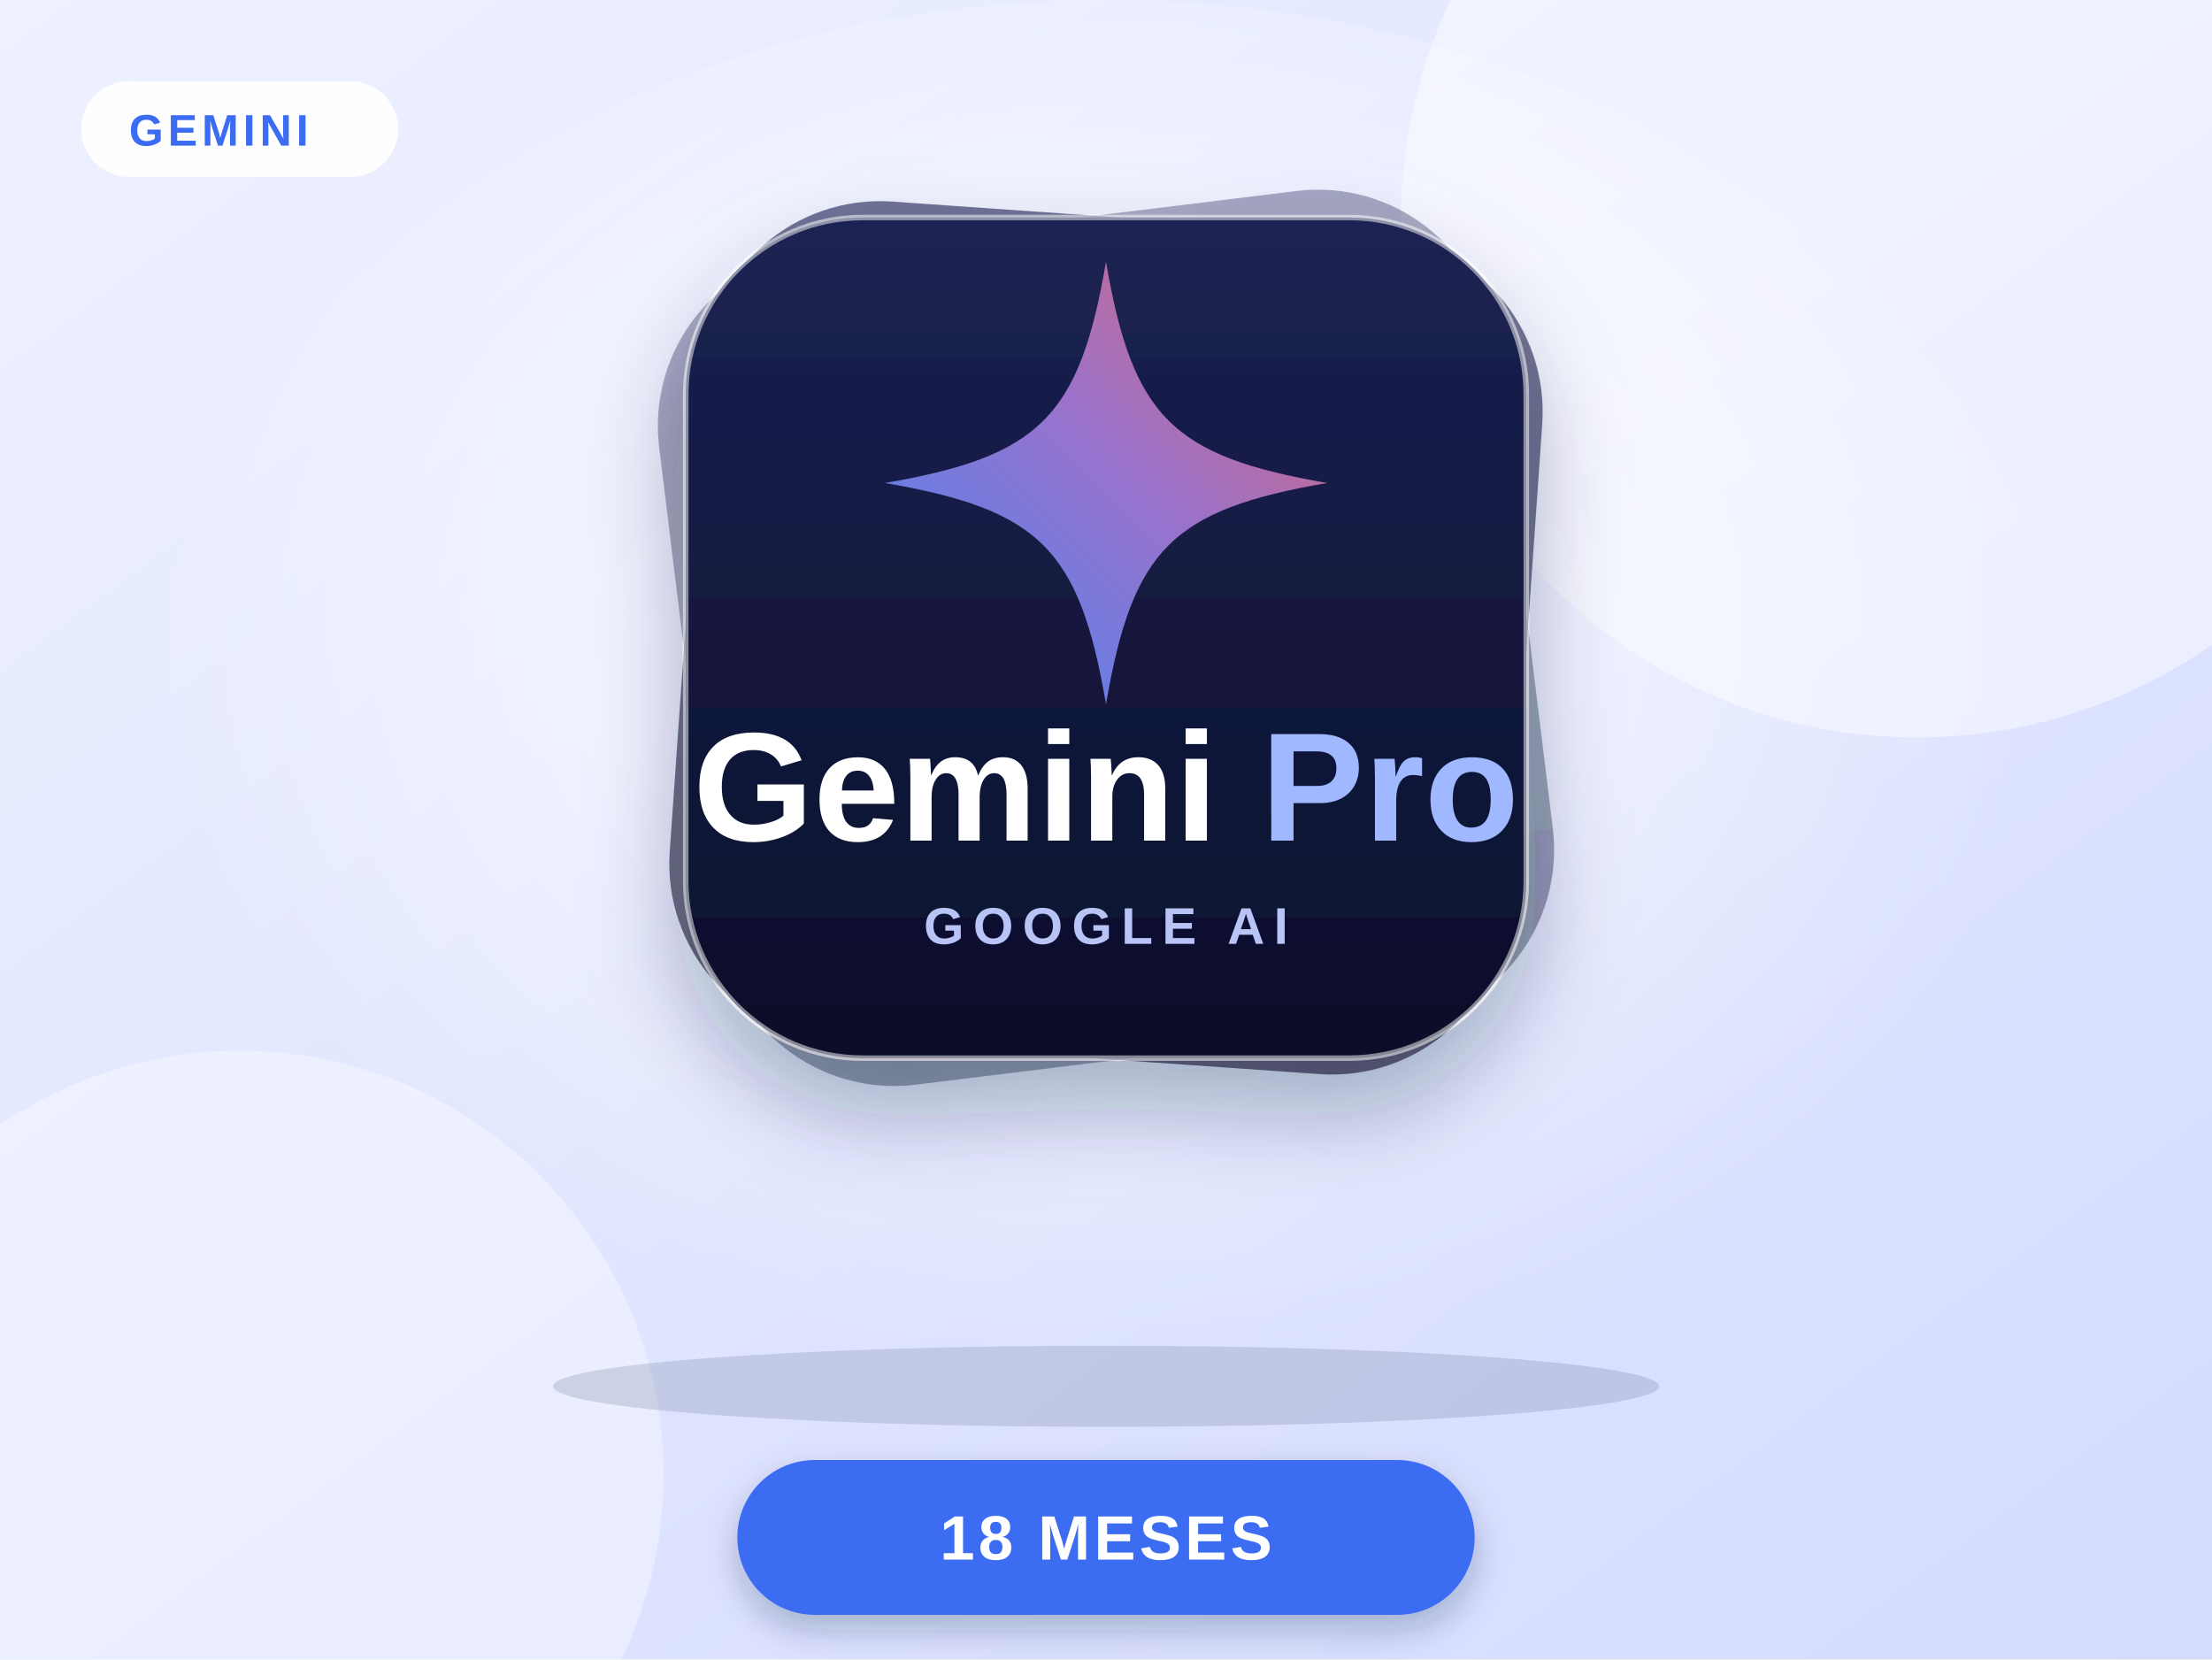
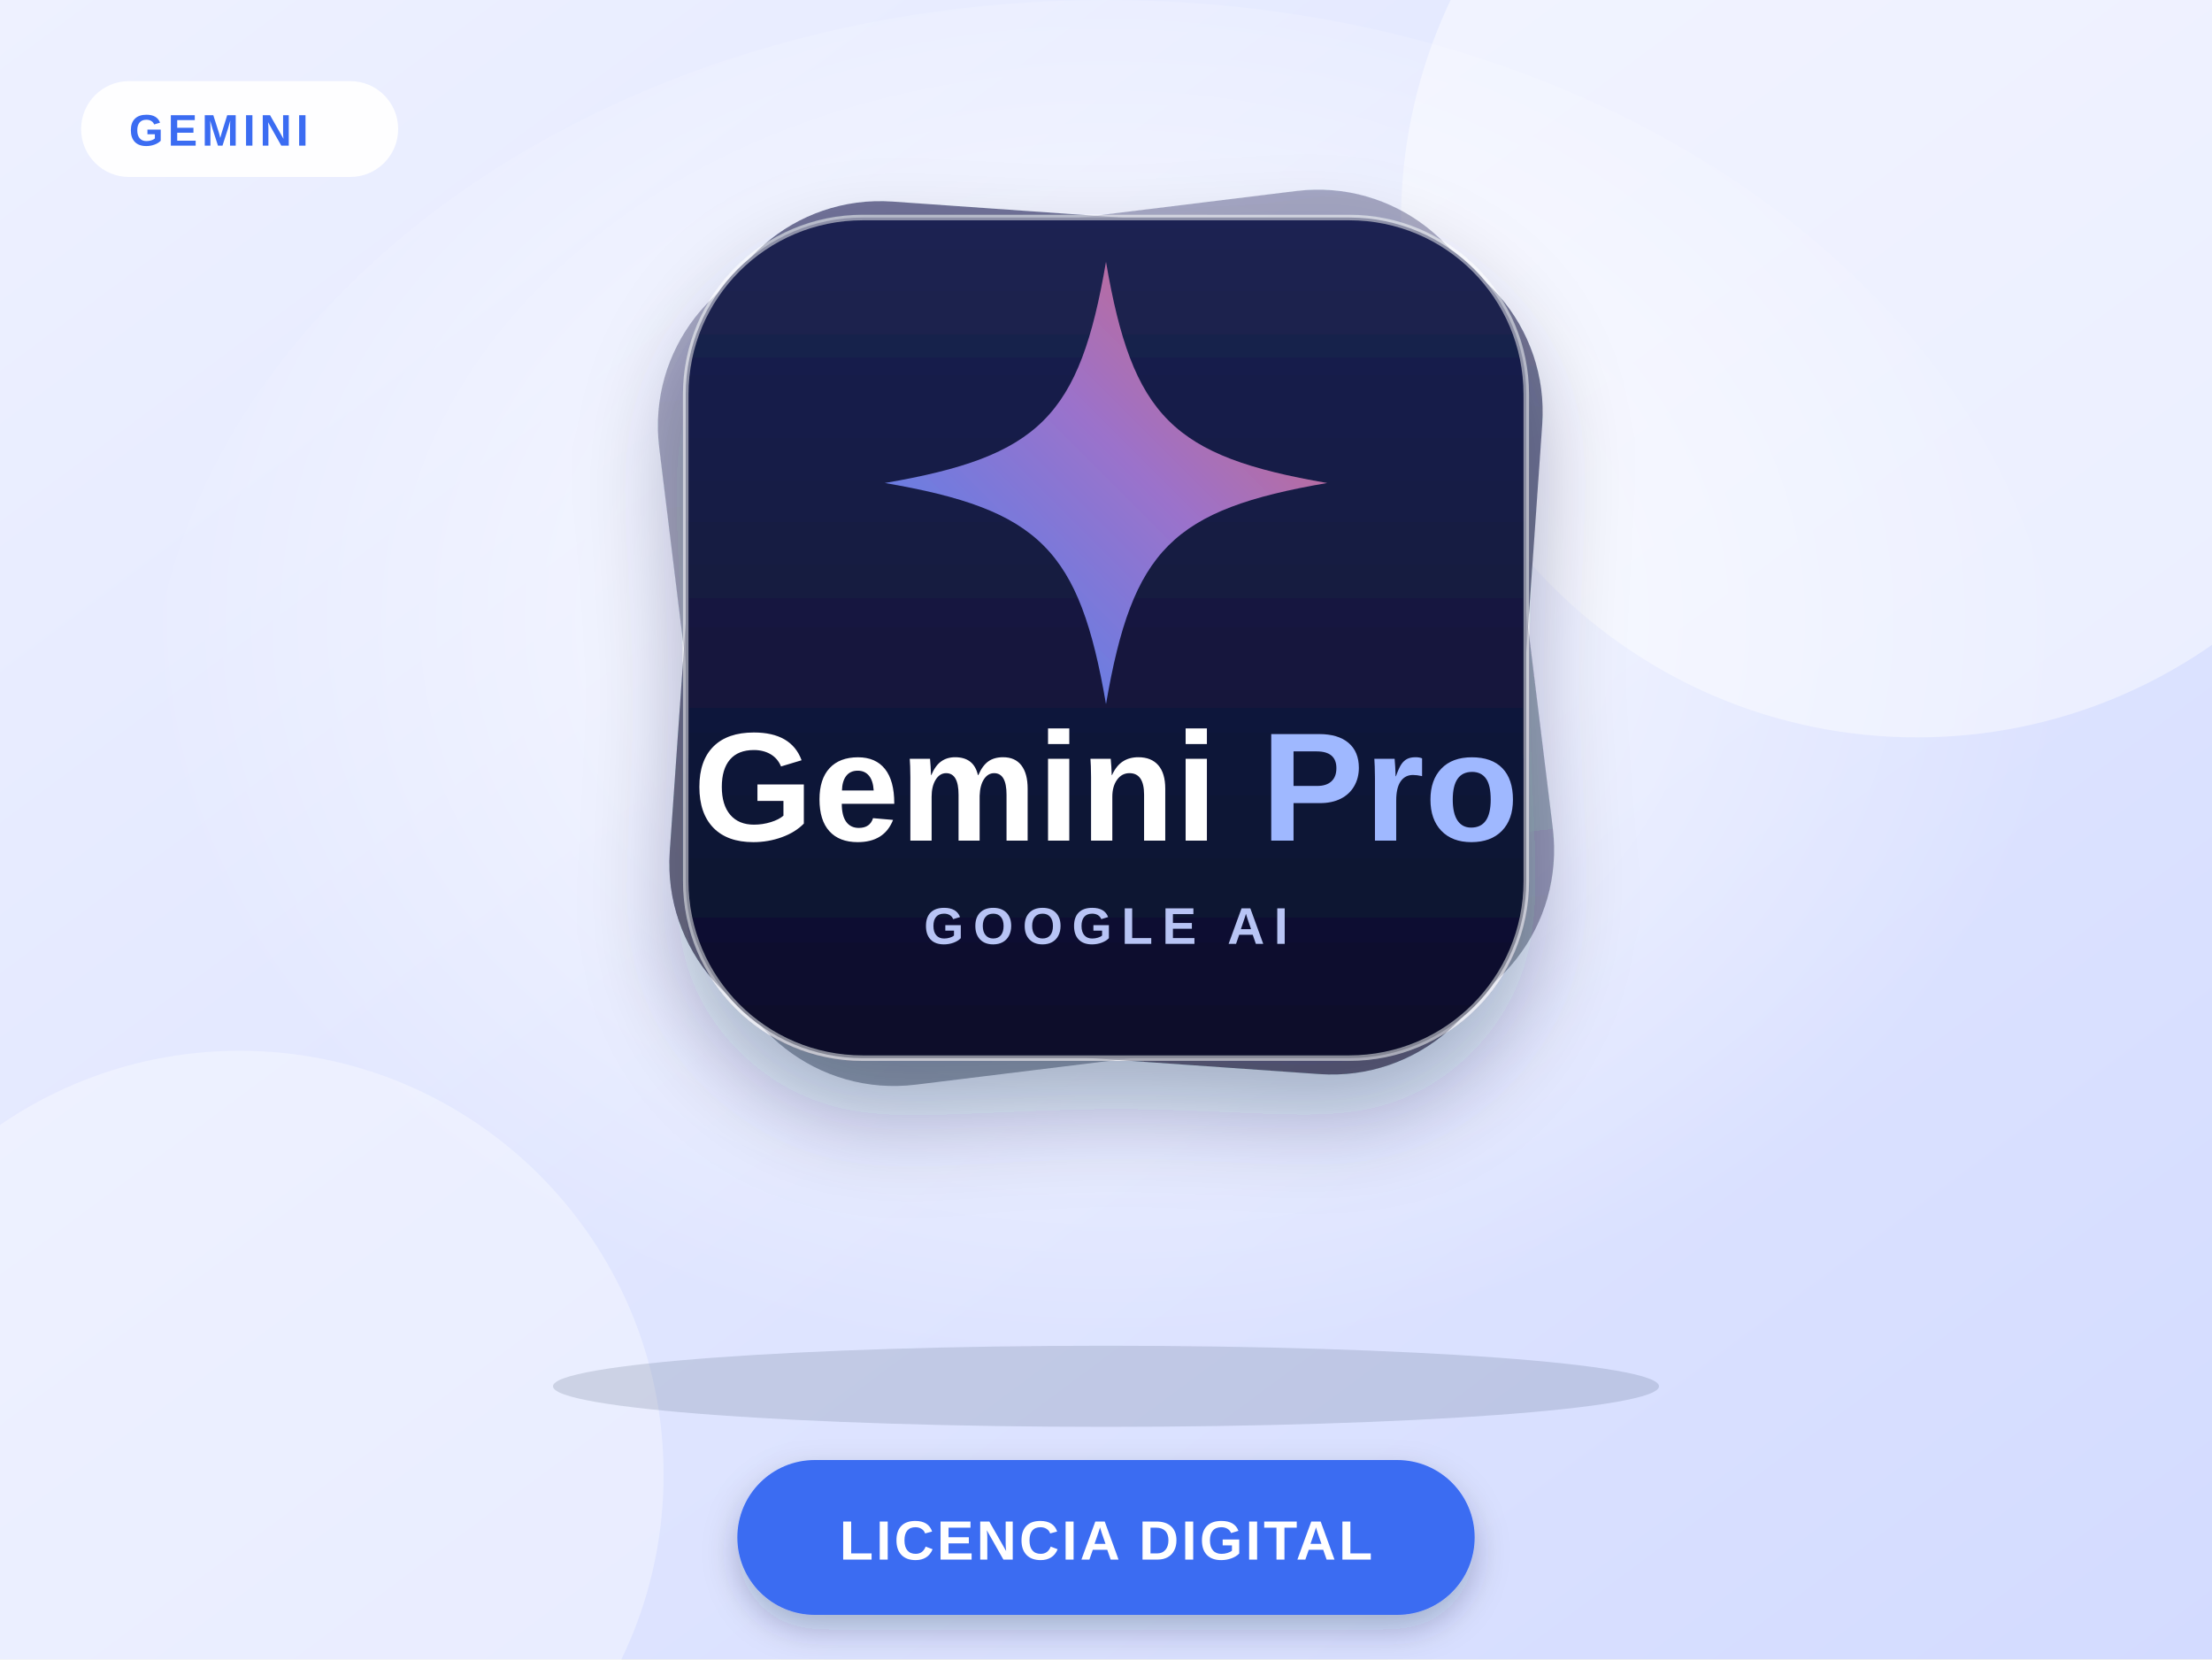
- <svg xmlns="http://www.w3.org/2000/svg" viewBox="0 0 1200 900" role="img" aria-label="GEMINI 18 MESES">
+ <svg xmlns="http://www.w3.org/2000/svg" viewBox="0 0 1200 900" role="img" aria-label="GEMINI LICENCIA DIGITAL">
  <defs>
    <linearGradient id="bg" x1="0" y1="0" x2="1" y2="1">
      <stop offset="0" stop-color="#eef1ff" />
      <stop offset="1" stop-color="#d3dbff" />
    </linearGradient>
    <radialGradient id="gl" cx=".5" cy=".42" r=".5">
      <stop offset="0" stop-color="#ffffff" stop-opacity="0.9" />
      <stop offset="1" stop-color="#ffffff" stop-opacity="0" />
    </radialGradient>
    <filter id="sh" x="-30%" y="-20%" width="160%" height="160%">
      <feDropShadow dx="0" dy="26" stdDeviation="24" flood-color="#0b2540" flood-opacity="0.3" />
    </filter>
    <filter id="ms" x="-30%" y="-30%" width="160%" height="180%">
      <feDropShadow dx="0" dy="8" stdDeviation="9" flood-color="#0b2540" flood-opacity="0.25" />
    </filter>
  </defs>
  <rect width="1200" height="900" fill="url(#bg)" />
  <circle cx="1040" cy="120" r="280" fill="#ffffff" opacity="0.45" />
  <circle cx="130" cy="800" r="230" fill="#ffffff" opacity="0.35" />
  <ellipse cx="600" cy="400" rx="520" ry="400" fill="url(#gl)" />
  <ellipse cx="600" cy="752" rx="300" ry="22" fill="#0b2540" opacity="0.14" />
  <g filter="url(#sh)">
    <rect x="372" y="118" width="456" height="456" rx="96" fill="url(#gb)" opacity=".35" transform="rotate(-7 600 346)" />
    <rect x="372" y="118" width="456" height="456" rx="96" fill="url(#gb)" opacity=".6" transform="rotate(4 600 346)" />
    <rect x="372" y="118" width="456" height="456" rx="96" fill="url(#gb)" />
    <rect x="372" y="118" width="456" height="456" rx="96" fill="none" stroke="#ffffff" stroke-opacity="0.5" stroke-width="3" />
    <defs>
      <linearGradient id="gb" x1="0" y1="0" x2="0" y2="1">
        <stop offset="0" stop-color="#1c2352" />
        <stop offset="1" stop-color="#0a0e2a" />
      </linearGradient>
    </defs>
    <defs>
      <linearGradient id="spg" x1="0" y1="1" x2="1" y2="0">
        <stop offset="0" stop-color="#4285f4" />
        <stop offset=".55" stop-color="#9b72cb" />
        <stop offset="1" stop-color="#d96570" />
      </linearGradient>
    </defs>
    <path fill="url(#spg)" d="M600 142C614.4 226 636 247.6 720 262C636 276.4 614.4 298 600 382C585.6 298 564 276.4 480 262C564 247.6 585.6 226 600 142Z" />
    <text x="600" y="456" text-anchor="middle" font-size="84" font-weight="700" fill="#fff" font-family="Segoe UI, Helvetica Neue, Arial, sans-serif">Gemini <tspan fill="#9fb8ff">Pro</tspan>
    </text>
    <text x="600" y="512" text-anchor="middle" font-size="28" font-weight="600" letter-spacing="5" fill="#b8c4f5" font-family="Segoe UI, Helvetica Neue, Arial, sans-serif">GOOGLE AI</text>
  </g>
  <g font-family="Segoe UI, Helvetica Neue, Arial, sans-serif" font-weight="800">
    <rect x="44" y="44" rx="26" width="172" height="52" fill="#ffffff" opacity="0.95" />
    <text x="70" y="79" font-size="24" letter-spacing="2.4" fill="#3B6CF2">GEMINI</text>
    <rect x="400" y="792" rx="42" width="400" height="84" fill="#3B6CF2" filter="url(#ms)" />
-     <text x="600" y="846" text-anchor="middle" font-size="34" letter-spacing="2" fill="#fff">18 MESES</text>
+     <text x="600" y="846" text-anchor="middle" font-size="30" letter-spacing="1.5" fill="#fff">LICENCIA DIGITAL</text>
  </g>
</svg>
